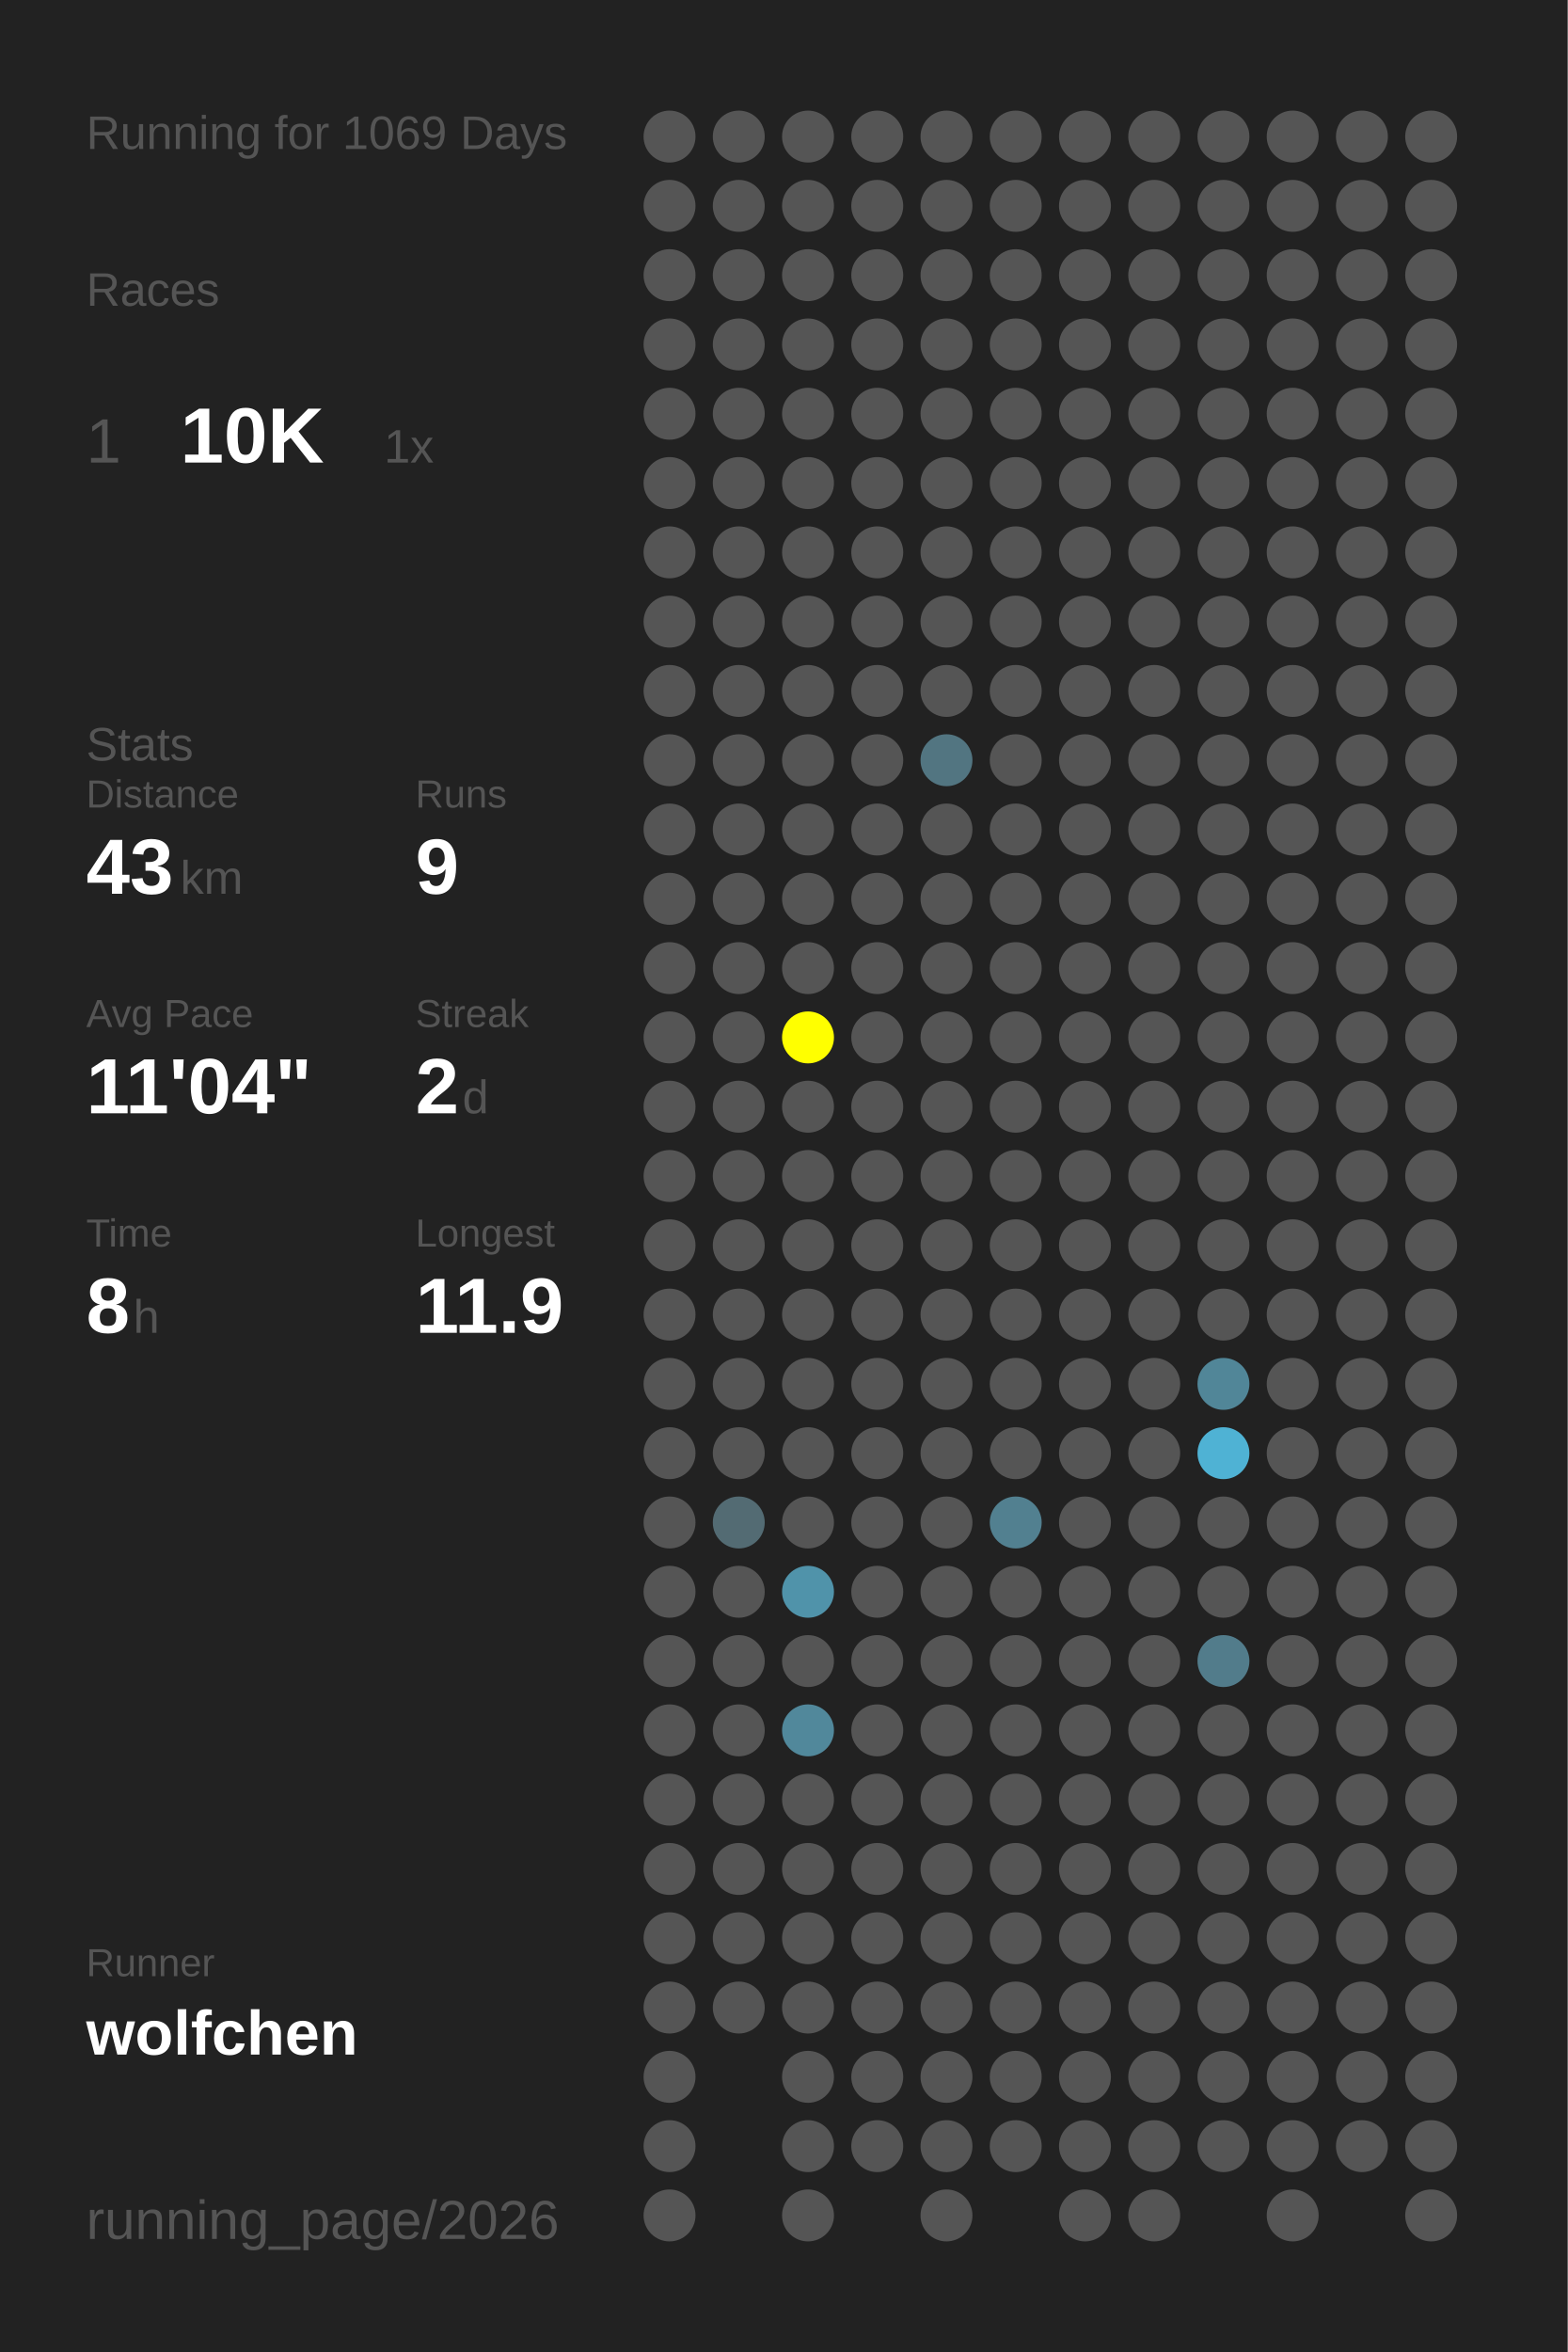
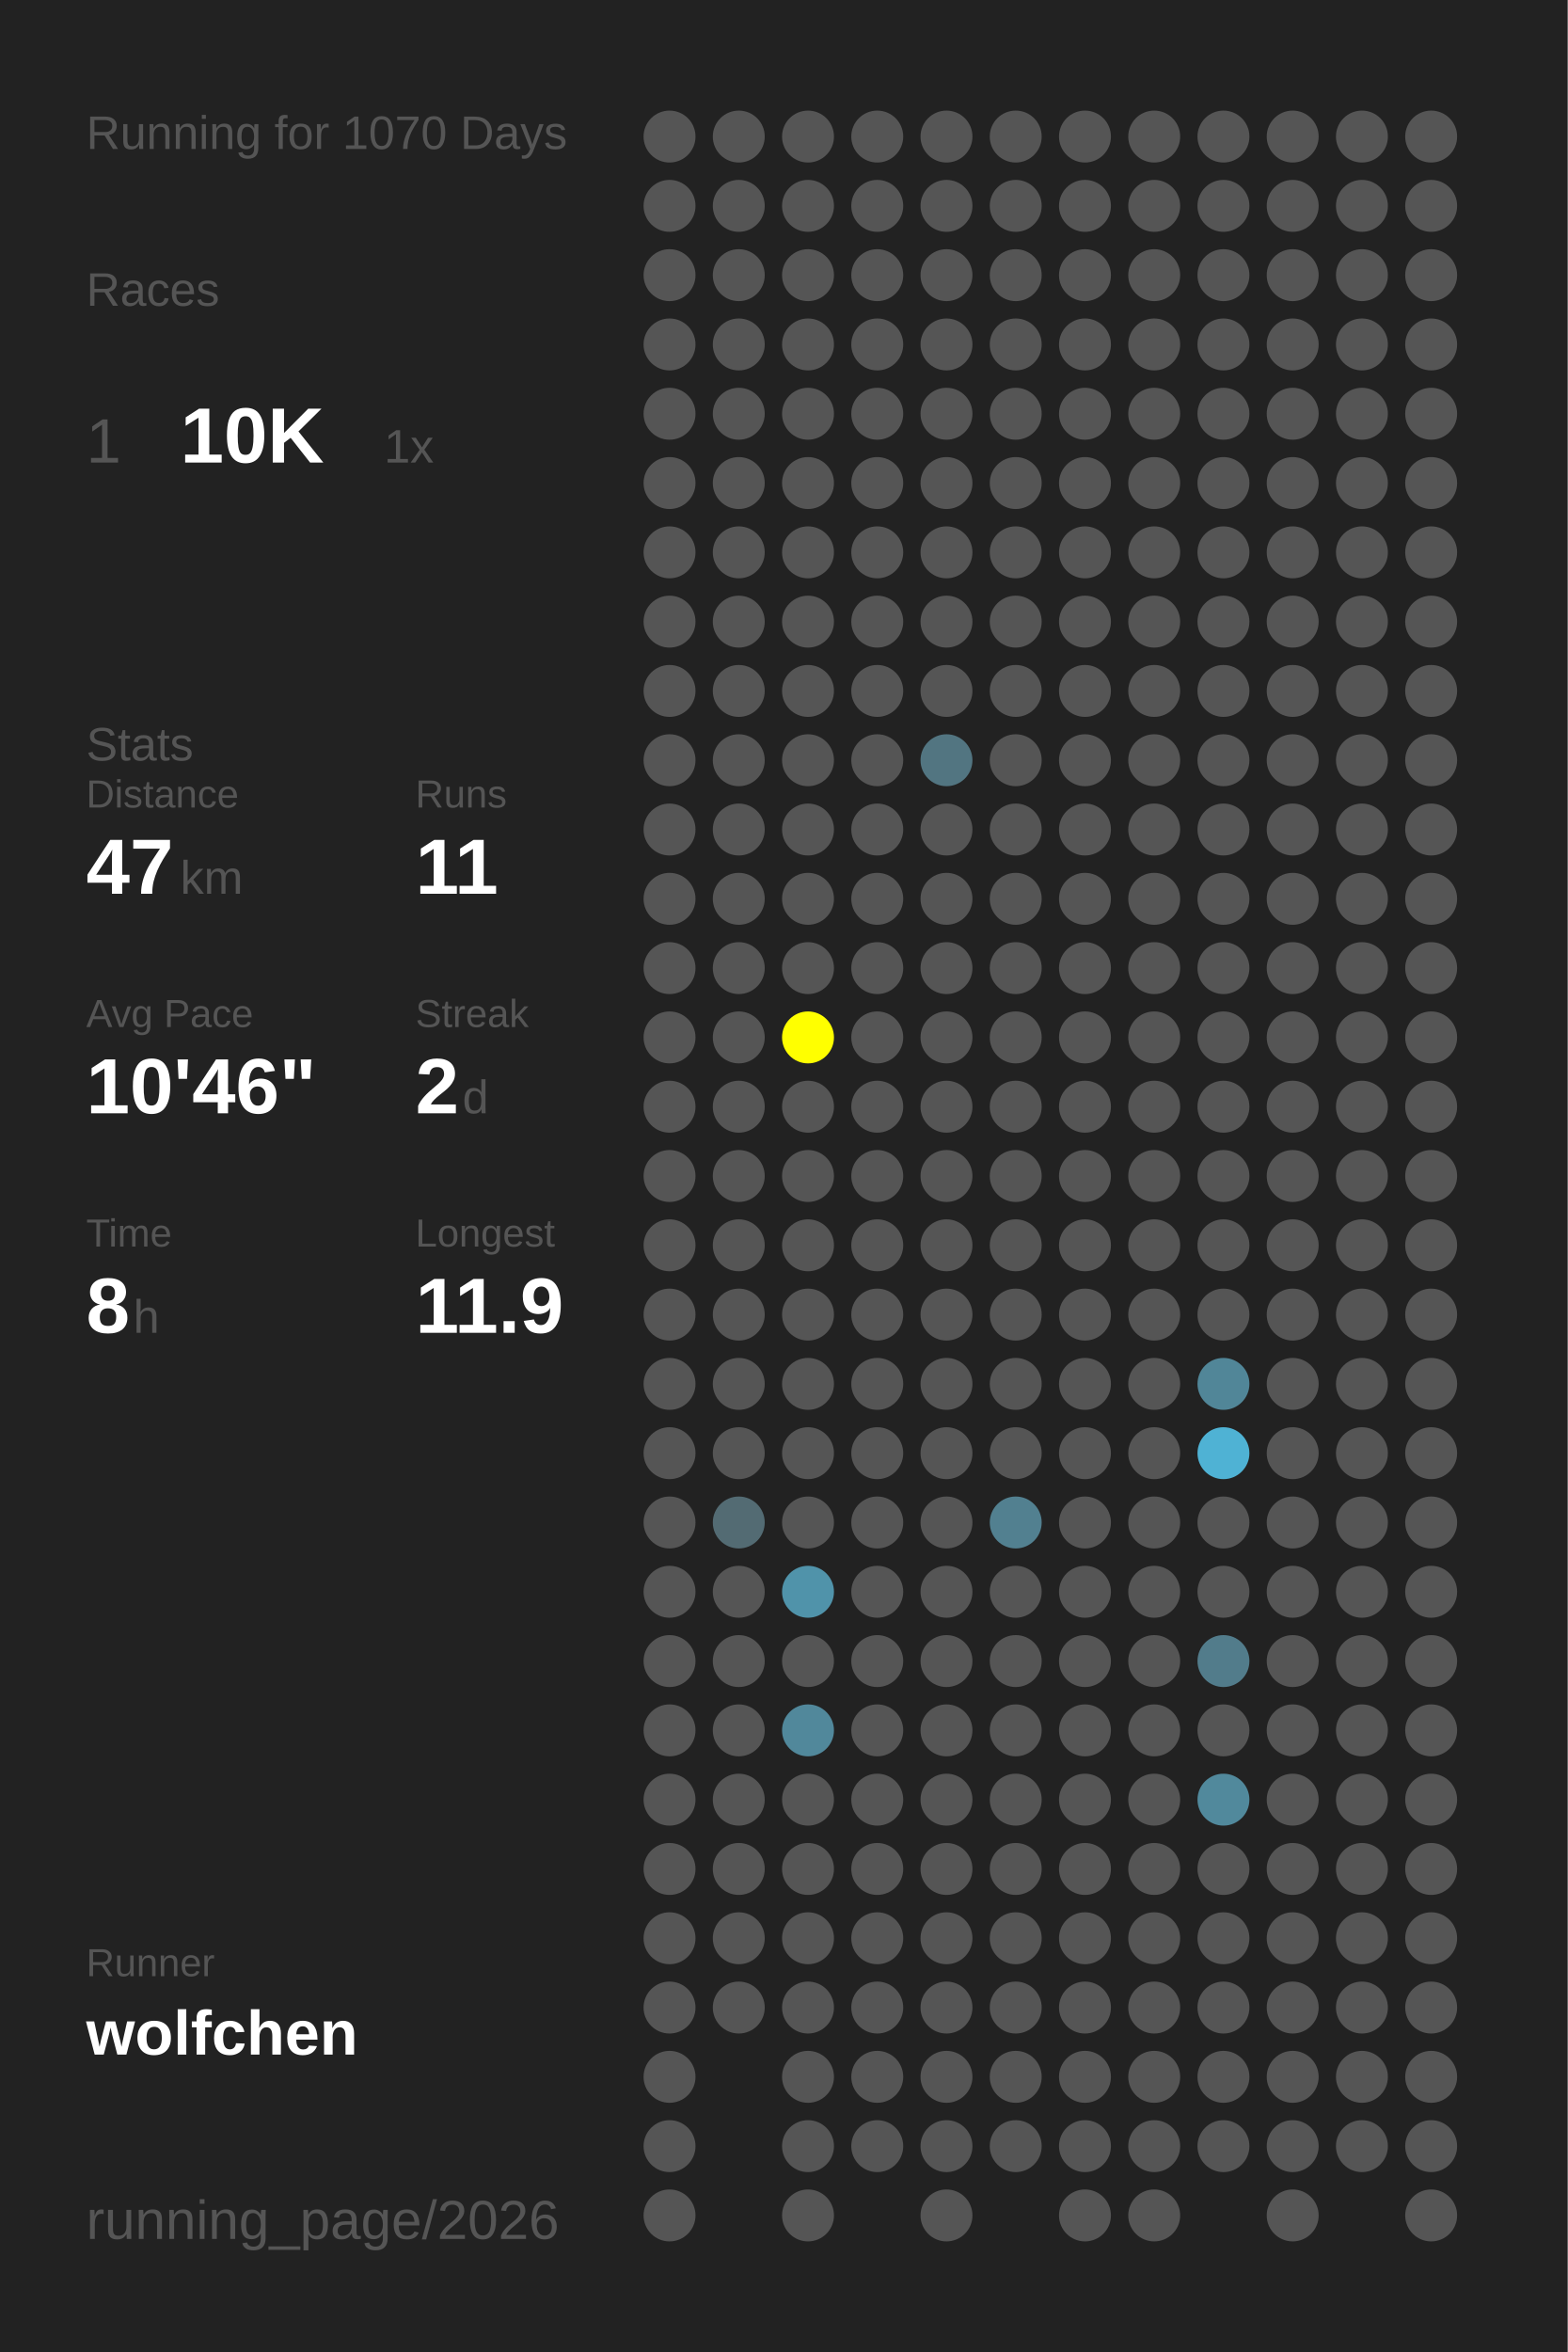
<svg xmlns="http://www.w3.org/2000/svg" baseProfile="full" height="300mm" version="1.1" viewBox="0,0,200,300" width="200mm">
  <defs />
  <rect fill="#222222" height="300" width="200" x="0" y="0" />
-   <text fill="#555555" style="font-size:6px; font-family:Arial;" x="11" y="19">Running for 1069 Days</text>
+   <text fill="#555555" style="font-size:6px; font-family:Arial;" x="11" y="19">Running for 1070 Days</text>
  <text fill="#555555" style="font-size:6px; font-family:Arial;" x="11" y="39">Races</text>
  <text fill="#555555" style="font-size:8px; font-family:Arial;" x="11" y="59">1</text>
  <text fill="#FFFFFF" style="font-size:10px; font-family:Arial; font-weight:bold;" x="23" y="59">10K</text>
  <text fill="#555555" style="font-size:6px; font-family:Arial;" x="49" y="59">1x</text>
  <text fill="#555555" style="font-size:6px; font-family:Arial;" x="11" y="97">Stats</text>
  <text fill="#555555" style="font-size:5px; font-family:Arial;" x="11" y="103">Distance</text>
-   <text fill="#FFFFFF" style="font-size:10px; font-family:Arial; font-weight:bold;" x="11" y="114">43</text>
+   <text fill="#FFFFFF" style="font-size:10px; font-family:Arial; font-weight:bold;" x="11" y="114">47</text>
  <text fill="#555555" style="font-size:6px; font-family:Arial;" x="23" y="114">km</text>
  <text fill="#555555" style="font-size:5px; font-family:Arial;" x="53" y="103">Runs</text>
-   <text fill="#FFFFFF" style="font-size:10px; font-family:Arial; font-weight:bold;" x="53" y="114">9</text>
+   <text fill="#FFFFFF" style="font-size:10px; font-family:Arial; font-weight:bold;" x="53" y="114">11</text>
  <text fill="#555555" style="font-size:5px; font-family:Arial;" x="11" y="131">Avg Pace</text>
-   <text fill="#FFFFFF" style="font-size:10px; font-family:Arial; font-weight:bold;" x="11" y="142">11'04"</text>
+   <text fill="#FFFFFF" style="font-size:10px; font-family:Arial; font-weight:bold;" x="11" y="142">10'46"</text>
  <text fill="#555555" style="font-size:5px; font-family:Arial;" x="53" y="131">Streak</text>
  <text fill="#FFFFFF" style="font-size:10px; font-family:Arial; font-weight:bold;" x="53" y="142">2</text>
  <text fill="#555555" style="font-size:6px; font-family:Arial;" x="59" y="142">d</text>
  <text fill="#555555" style="font-size:5px; font-family:Arial;" x="11" y="159">Time</text>
  <text fill="#FFFFFF" style="font-size:10px; font-family:Arial; font-weight:bold;" x="11" y="170">8</text>
  <text fill="#555555" style="font-size:6px; font-family:Arial;" x="17" y="170">h</text>
  <text fill="#555555" style="font-size:5px; font-family:Arial;" x="53" y="159">Longest</text>
  <text fill="#FFFFFF" style="font-size:10px; font-family:Arial; font-weight:bold;" x="53" y="170">11.9</text>
  <text fill="#555555" style="font-size:5px; font-family:Arial;" x="11" y="252.065">Runner</text>
  <text fill="#FFFFFF" style="font-size:8px; font-family:Arial; font-weight:bold;" x="11" y="262.065">wolfchen</text>
  <text fill="#555555" style="font-size:7px; font-family:Arial;" x="11" y="285.581">running_page/2026</text>
  <circle cx="85.417" cy="17.419" fill="#555555" r="3.312" />
  <circle cx="85.417" cy="26.258" fill="#555555" r="3.312" />
  <circle cx="85.417" cy="35.097" fill="#555555" r="3.312" />
  <circle cx="85.417" cy="43.935" fill="#555555" r="3.312" />
  <circle cx="85.417" cy="52.774" fill="#555555" r="3.312" />
  <circle cx="85.417" cy="61.613" fill="#555555" r="3.312" />
  <circle cx="85.417" cy="70.452" fill="#555555" r="3.312" />
  <circle cx="85.417" cy="79.29" fill="#555555" r="3.312" />
  <circle cx="85.417" cy="88.129" fill="#555555" r="3.312" />
  <circle cx="85.417" cy="96.968" fill="#555555" r="3.312" />
  <circle cx="85.417" cy="105.806" fill="#555555" r="3.312" />
  <circle cx="85.417" cy="114.645" fill="#555555" r="3.312" />
  <circle cx="85.417" cy="123.484" fill="#555555" r="3.312" />
  <circle cx="85.417" cy="132.323" fill="#555555" r="3.312" />
  <circle cx="85.417" cy="141.161" fill="#555555" r="3.312" />
  <circle cx="85.417" cy="150" fill="#555555" r="3.312" />
  <circle cx="85.417" cy="158.839" fill="#555555" r="3.312" />
  <circle cx="85.417" cy="167.677" fill="#555555" r="3.312" />
  <circle cx="85.417" cy="176.516" fill="#555555" r="3.312" />
  <circle cx="85.417" cy="185.355" fill="#555555" r="3.312" />
  <circle cx="85.417" cy="194.194" fill="#555555" r="3.312" />
  <circle cx="85.417" cy="203.032" fill="#555555" r="3.312" />
  <circle cx="85.417" cy="211.871" fill="#555555" r="3.312" />
  <circle cx="85.417" cy="220.71" fill="#555555" r="3.312" />
  <circle cx="85.417" cy="229.548" fill="#555555" r="3.312" />
  <circle cx="85.417" cy="238.387" fill="#555555" r="3.312" />
  <circle cx="85.417" cy="247.226" fill="#555555" r="3.312" />
  <circle cx="85.417" cy="256.065" fill="#555555" r="3.312" />
  <circle cx="85.417" cy="264.903" fill="#555555" r="3.312" />
  <circle cx="85.417" cy="273.742" fill="#555555" r="3.312" />
  <circle cx="85.417" cy="282.581" fill="#555555" r="3.312" />
  <circle cx="94.25" cy="17.419" fill="#555555" r="3.312" />
  <circle cx="94.25" cy="26.258" fill="#555555" r="3.312" />
  <circle cx="94.25" cy="35.097" fill="#555555" r="3.312" />
  <circle cx="94.25" cy="43.935" fill="#555555" r="3.312" />
  <circle cx="94.25" cy="52.774" fill="#555555" r="3.312" />
  <circle cx="94.25" cy="61.613" fill="#555555" r="3.312" />
  <circle cx="94.25" cy="70.452" fill="#555555" r="3.312" />
  <circle cx="94.25" cy="79.29" fill="#555555" r="3.312" />
  <circle cx="94.25" cy="88.129" fill="#555555" r="3.312" />
  <circle cx="94.25" cy="96.968" fill="#555555" r="3.312" />
  <circle cx="94.25" cy="105.806" fill="#555555" r="3.312" />
  <circle cx="94.25" cy="114.645" fill="#555555" r="3.312" />
  <circle cx="94.25" cy="123.484" fill="#555555" r="3.312" />
  <circle cx="94.25" cy="132.323" fill="#555555" r="3.312" />
  <circle cx="94.25" cy="141.161" fill="#555555" r="3.312" />
  <circle cx="94.25" cy="150" fill="#555555" r="3.312" />
  <circle cx="94.25" cy="158.839" fill="#555555" r="3.312" />
  <circle cx="94.25" cy="167.677" fill="#555555" r="3.312" />
  <circle cx="94.25" cy="176.516" fill="#555555" r="3.312" />
  <circle cx="94.25" cy="185.355" fill="#555555" r="3.312" />
  <circle cx="94.25" cy="194.194" fill="#536b73" r="3.312" />
  <circle cx="94.25" cy="203.032" fill="#555555" r="3.312" />
  <circle cx="94.25" cy="211.871" fill="#555555" r="3.312" />
  <circle cx="94.25" cy="220.71" fill="#555555" r="3.312" />
  <circle cx="94.25" cy="229.548" fill="#555555" r="3.312" />
  <circle cx="94.25" cy="238.387" fill="#555555" r="3.312" />
  <circle cx="94.25" cy="247.226" fill="#555555" r="3.312" />
  <circle cx="94.25" cy="256.065" fill="#555555" r="3.312" />
  <circle cx="103.083" cy="17.419" fill="#555555" r="3.312" />
  <circle cx="103.083" cy="26.258" fill="#555555" r="3.312" />
  <circle cx="103.083" cy="35.097" fill="#555555" r="3.312" />
  <circle cx="103.083" cy="43.935" fill="#555555" r="3.312" />
  <circle cx="103.083" cy="52.774" fill="#555555" r="3.312" />
  <circle cx="103.083" cy="61.613" fill="#555555" r="3.312" />
  <circle cx="103.083" cy="70.452" fill="#555555" r="3.312" />
  <circle cx="103.083" cy="79.29" fill="#555555" r="3.312" />
  <circle cx="103.083" cy="88.129" fill="#555555" r="3.312" />
  <circle cx="103.083" cy="96.968" fill="#555555" r="3.312" />
  <circle cx="103.083" cy="105.806" fill="#555555" r="3.312" />
  <circle cx="103.083" cy="114.645" fill="#555555" r="3.312" />
  <circle cx="103.083" cy="123.484" fill="#555555" r="3.312" />
  <circle cx="103.083" cy="132.323" fill="#FFFF00" r="3.312" />
  <circle cx="103.083" cy="141.161" fill="#555555" r="3.312" />
  <circle cx="103.083" cy="150" fill="#555555" r="3.312" />
  <circle cx="103.083" cy="158.839" fill="#555555" r="3.312" />
  <circle cx="103.083" cy="167.677" fill="#555555" r="3.312" />
  <circle cx="103.083" cy="176.516" fill="#555555" r="3.312" />
  <circle cx="103.083" cy="185.355" fill="#555555" r="3.312" />
  <circle cx="103.083" cy="194.194" fill="#555555" r="3.312" />
  <circle cx="103.083" cy="203.032" fill="#5093aa" r="3.312" />
  <circle cx="103.083" cy="211.871" fill="#555555" r="3.312" />
  <circle cx="103.083" cy="220.71" fill="#51889b" r="3.312" />
  <circle cx="103.083" cy="229.548" fill="#555555" r="3.312" />
  <circle cx="103.083" cy="238.387" fill="#555555" r="3.312" />
  <circle cx="103.083" cy="247.226" fill="#555555" r="3.312" />
  <circle cx="103.083" cy="256.065" fill="#555555" r="3.312" />
  <circle cx="103.083" cy="264.903" fill="#555555" r="3.312" />
  <circle cx="103.083" cy="273.742" fill="#555555" r="3.312" />
  <circle cx="103.083" cy="282.581" fill="#555555" r="3.312" />
  <circle cx="111.917" cy="17.419" fill="#555555" r="3.312" />
  <circle cx="111.917" cy="26.258" fill="#555555" r="3.312" />
  <circle cx="111.917" cy="35.097" fill="#555555" r="3.312" />
  <circle cx="111.917" cy="43.935" fill="#555555" r="3.312" />
  <circle cx="111.917" cy="52.774" fill="#555555" r="3.312" />
  <circle cx="111.917" cy="61.613" fill="#555555" r="3.312" />
  <circle cx="111.917" cy="70.452" fill="#555555" r="3.312" />
  <circle cx="111.917" cy="79.29" fill="#555555" r="3.312" />
  <circle cx="111.917" cy="88.129" fill="#555555" r="3.312" />
  <circle cx="111.917" cy="96.968" fill="#555555" r="3.312" />
  <circle cx="111.917" cy="105.806" fill="#555555" r="3.312" />
  <circle cx="111.917" cy="114.645" fill="#555555" r="3.312" />
  <circle cx="111.917" cy="123.484" fill="#555555" r="3.312" />
  <circle cx="111.917" cy="132.323" fill="#555555" r="3.312" />
  <circle cx="111.917" cy="141.161" fill="#555555" r="3.312" />
  <circle cx="111.917" cy="150" fill="#555555" r="3.312" />
  <circle cx="111.917" cy="158.839" fill="#555555" r="3.312" />
  <circle cx="111.917" cy="167.677" fill="#555555" r="3.312" />
  <circle cx="111.917" cy="176.516" fill="#555555" r="3.312" />
  <circle cx="111.917" cy="185.355" fill="#555555" r="3.312" />
  <circle cx="111.917" cy="194.194" fill="#555555" r="3.312" />
  <circle cx="111.917" cy="203.032" fill="#555555" r="3.312" />
  <circle cx="111.917" cy="211.871" fill="#555555" r="3.312" />
  <circle cx="111.917" cy="220.71" fill="#555555" r="3.312" />
  <circle cx="111.917" cy="229.548" fill="#555555" r="3.312" />
  <circle cx="111.917" cy="238.387" fill="#555555" r="3.312" />
  <circle cx="111.917" cy="247.226" fill="#555555" r="3.312" />
  <circle cx="111.917" cy="256.065" fill="#555555" r="3.312" />
  <circle cx="111.917" cy="264.903" fill="#555555" r="3.312" />
  <circle cx="111.917" cy="273.742" fill="#555555" r="3.312" />
  <circle cx="120.75" cy="17.419" fill="#555555" r="3.312" />
  <circle cx="120.75" cy="26.258" fill="#555555" r="3.312" />
  <circle cx="120.75" cy="35.097" fill="#555555" r="3.312" />
  <circle cx="120.75" cy="43.935" fill="#555555" r="3.312" />
  <circle cx="120.75" cy="52.774" fill="#555555" r="3.312" />
  <circle cx="120.75" cy="61.613" fill="#555555" r="3.312" />
  <circle cx="120.75" cy="70.452" fill="#555555" r="3.312" />
  <circle cx="120.75" cy="79.29" fill="#555555" r="3.312" />
  <circle cx="120.75" cy="88.129" fill="#555555" r="3.312" />
  <circle cx="120.75" cy="96.968" fill="#527581" r="3.312" />
  <circle cx="120.75" cy="105.806" fill="#555555" r="3.312" />
  <circle cx="120.75" cy="114.645" fill="#555555" r="3.312" />
  <circle cx="120.75" cy="123.484" fill="#555555" r="3.312" />
  <circle cx="120.75" cy="132.323" fill="#555555" r="3.312" />
  <circle cx="120.75" cy="141.161" fill="#555555" r="3.312" />
  <circle cx="120.75" cy="150" fill="#555555" r="3.312" />
  <circle cx="120.75" cy="158.839" fill="#555555" r="3.312" />
  <circle cx="120.75" cy="167.677" fill="#555555" r="3.312" />
  <circle cx="120.75" cy="176.516" fill="#555555" r="3.312" />
  <circle cx="120.75" cy="185.355" fill="#555555" r="3.312" />
  <circle cx="120.75" cy="194.194" fill="#555555" r="3.312" />
  <circle cx="120.75" cy="203.032" fill="#555555" r="3.312" />
  <circle cx="120.75" cy="211.871" fill="#555555" r="3.312" />
  <circle cx="120.75" cy="220.71" fill="#555555" r="3.312" />
  <circle cx="120.75" cy="229.548" fill="#555555" r="3.312" />
  <circle cx="120.75" cy="238.387" fill="#555555" r="3.312" />
  <circle cx="120.75" cy="247.226" fill="#555555" r="3.312" />
  <circle cx="120.75" cy="256.065" fill="#555555" r="3.312" />
  <circle cx="120.75" cy="264.903" fill="#555555" r="3.312" />
  <circle cx="120.75" cy="273.742" fill="#555555" r="3.312" />
  <circle cx="120.75" cy="282.581" fill="#555555" r="3.312" />
  <circle cx="129.583" cy="17.419" fill="#555555" r="3.312" />
  <circle cx="129.583" cy="26.258" fill="#555555" r="3.312" />
  <circle cx="129.583" cy="35.097" fill="#555555" r="3.312" />
  <circle cx="129.583" cy="43.935" fill="#555555" r="3.312" />
  <circle cx="129.583" cy="52.774" fill="#555555" r="3.312" />
  <circle cx="129.583" cy="61.613" fill="#555555" r="3.312" />
  <circle cx="129.583" cy="70.452" fill="#555555" r="3.312" />
  <circle cx="129.583" cy="79.29" fill="#555555" r="3.312" />
  <circle cx="129.583" cy="88.129" fill="#555555" r="3.312" />
  <circle cx="129.583" cy="96.968" fill="#555555" r="3.312" />
  <circle cx="129.583" cy="105.806" fill="#555555" r="3.312" />
  <circle cx="129.583" cy="114.645" fill="#555555" r="3.312" />
  <circle cx="129.583" cy="123.484" fill="#555555" r="3.312" />
  <circle cx="129.583" cy="132.323" fill="#555555" r="3.312" />
  <circle cx="129.583" cy="141.161" fill="#555555" r="3.312" />
  <circle cx="129.583" cy="150" fill="#555555" r="3.312" />
  <circle cx="129.583" cy="158.839" fill="#555555" r="3.312" />
  <circle cx="129.583" cy="167.677" fill="#555555" r="3.312" />
  <circle cx="129.583" cy="176.516" fill="#555555" r="3.312" />
  <circle cx="129.583" cy="185.355" fill="#555555" r="3.312" />
  <circle cx="129.583" cy="194.194" fill="#528090" r="3.312" />
  <circle cx="129.583" cy="203.032" fill="#555555" r="3.312" />
  <circle cx="129.583" cy="211.871" fill="#555555" r="3.312" />
  <circle cx="129.583" cy="220.71" fill="#555555" r="3.312" />
  <circle cx="129.583" cy="229.548" fill="#555555" r="3.312" />
  <circle cx="129.583" cy="238.387" fill="#555555" r="3.312" />
  <circle cx="129.583" cy="247.226" fill="#555555" r="3.312" />
  <circle cx="129.583" cy="256.065" fill="#555555" r="3.312" />
  <circle cx="129.583" cy="264.903" fill="#555555" r="3.312" />
  <circle cx="129.583" cy="273.742" fill="#555555" r="3.312" />
  <circle cx="138.417" cy="17.419" fill="#555555" r="3.312" />
  <circle cx="138.417" cy="26.258" fill="#555555" r="3.312" />
  <circle cx="138.417" cy="35.097" fill="#555555" r="3.312" />
  <circle cx="138.417" cy="43.935" fill="#555555" r="3.312" />
  <circle cx="138.417" cy="52.774" fill="#555555" r="3.312" />
  <circle cx="138.417" cy="61.613" fill="#555555" r="3.312" />
  <circle cx="138.417" cy="70.452" fill="#555555" r="3.312" />
  <circle cx="138.417" cy="79.29" fill="#555555" r="3.312" />
  <circle cx="138.417" cy="88.129" fill="#555555" r="3.312" />
  <circle cx="138.417" cy="96.968" fill="#555555" r="3.312" />
  <circle cx="138.417" cy="105.806" fill="#555555" r="3.312" />
  <circle cx="138.417" cy="114.645" fill="#555555" r="3.312" />
  <circle cx="138.417" cy="123.484" fill="#555555" r="3.312" />
  <circle cx="138.417" cy="132.323" fill="#555555" r="3.312" />
  <circle cx="138.417" cy="141.161" fill="#555555" r="3.312" />
  <circle cx="138.417" cy="150" fill="#555555" r="3.312" />
  <circle cx="138.417" cy="158.839" fill="#555555" r="3.312" />
  <circle cx="138.417" cy="167.677" fill="#555555" r="3.312" />
  <circle cx="138.417" cy="176.516" fill="#555555" r="3.312" />
  <circle cx="138.417" cy="185.355" fill="#555555" r="3.312" />
  <circle cx="138.417" cy="194.194" fill="#555555" r="3.312" />
  <circle cx="138.417" cy="203.032" fill="#555555" r="3.312" />
  <circle cx="138.417" cy="211.871" fill="#555555" r="3.312" />
  <circle cx="138.417" cy="220.71" fill="#555555" r="3.312" />
  <circle cx="138.417" cy="229.548" fill="#555555" r="3.312" />
  <circle cx="138.417" cy="238.387" fill="#555555" r="3.312" />
  <circle cx="138.417" cy="247.226" fill="#555555" r="3.312" />
  <circle cx="138.417" cy="256.065" fill="#555555" r="3.312" />
  <circle cx="138.417" cy="264.903" fill="#555555" r="3.312" />
  <circle cx="138.417" cy="273.742" fill="#555555" r="3.312" />
  <circle cx="138.417" cy="282.581" fill="#555555" r="3.312" />
  <circle cx="147.25" cy="17.419" fill="#555555" r="3.312" />
  <circle cx="147.25" cy="26.258" fill="#555555" r="3.312" />
  <circle cx="147.25" cy="35.097" fill="#555555" r="3.312" />
  <circle cx="147.25" cy="43.935" fill="#555555" r="3.312" />
  <circle cx="147.25" cy="52.774" fill="#555555" r="3.312" />
  <circle cx="147.25" cy="61.613" fill="#555555" r="3.312" />
  <circle cx="147.25" cy="70.452" fill="#555555" r="3.312" />
  <circle cx="147.25" cy="79.29" fill="#555555" r="3.312" />
  <circle cx="147.25" cy="88.129" fill="#555555" r="3.312" />
  <circle cx="147.25" cy="96.968" fill="#555555" r="3.312" />
  <circle cx="147.25" cy="105.806" fill="#555555" r="3.312" />
  <circle cx="147.25" cy="114.645" fill="#555555" r="3.312" />
  <circle cx="147.25" cy="123.484" fill="#555555" r="3.312" />
  <circle cx="147.25" cy="132.323" fill="#555555" r="3.312" />
  <circle cx="147.25" cy="141.161" fill="#555555" r="3.312" />
  <circle cx="147.25" cy="150" fill="#555555" r="3.312" />
  <circle cx="147.25" cy="158.839" fill="#555555" r="3.312" />
  <circle cx="147.25" cy="167.677" fill="#555555" r="3.312" />
  <circle cx="147.25" cy="176.516" fill="#555555" r="3.312" />
  <circle cx="147.25" cy="185.355" fill="#555555" r="3.312" />
  <circle cx="147.25" cy="194.194" fill="#555555" r="3.312" />
  <circle cx="147.25" cy="203.032" fill="#555555" r="3.312" />
  <circle cx="147.25" cy="211.871" fill="#555555" r="3.312" />
  <circle cx="147.25" cy="220.71" fill="#555555" r="3.312" />
  <circle cx="147.25" cy="229.548" fill="#555555" r="3.312" />
  <circle cx="147.25" cy="238.387" fill="#555555" r="3.312" />
  <circle cx="147.25" cy="247.226" fill="#555555" r="3.312" />
  <circle cx="147.25" cy="256.065" fill="#555555" r="3.312" />
  <circle cx="147.25" cy="264.903" fill="#555555" r="3.312" />
  <circle cx="147.25" cy="273.742" fill="#555555" r="3.312" />
  <circle cx="147.25" cy="282.581" fill="#555555" r="3.312" />
  <circle cx="156.083" cy="17.419" fill="#555555" r="3.312" />
  <circle cx="156.083" cy="26.258" fill="#555555" r="3.312" />
  <circle cx="156.083" cy="35.097" fill="#555555" r="3.312" />
  <circle cx="156.083" cy="43.935" fill="#555555" r="3.312" />
  <circle cx="156.083" cy="52.774" fill="#555555" r="3.312" />
  <circle cx="156.083" cy="61.613" fill="#555555" r="3.312" />
  <circle cx="156.083" cy="70.452" fill="#555555" r="3.312" />
  <circle cx="156.083" cy="79.29" fill="#555555" r="3.312" />
  <circle cx="156.083" cy="88.129" fill="#555555" r="3.312" />
  <circle cx="156.083" cy="96.968" fill="#555555" r="3.312" />
  <circle cx="156.083" cy="105.806" fill="#555555" r="3.312" />
  <circle cx="156.083" cy="114.645" fill="#555555" r="3.312" />
  <circle cx="156.083" cy="123.484" fill="#555555" r="3.312" />
  <circle cx="156.083" cy="132.323" fill="#555555" r="3.312" />
  <circle cx="156.083" cy="141.161" fill="#555555" r="3.312" />
  <circle cx="156.083" cy="150" fill="#555555" r="3.312" />
  <circle cx="156.083" cy="158.839" fill="#555555" r="3.312" />
  <circle cx="156.083" cy="167.677" fill="#555555" r="3.312" />
  <circle cx="156.083" cy="176.516" fill="#518698" r="3.312" />
  <circle cx="156.083" cy="185.355" fill="#4fb2d4" r="3.312" />
  <circle cx="156.083" cy="194.194" fill="#555555" r="3.312" />
  <circle cx="156.083" cy="203.032" fill="#555555" r="3.312" />
  <circle cx="156.083" cy="211.871" fill="#527c8b" r="3.312" />
  <circle cx="156.083" cy="220.71" fill="#555555" r="3.312" />
-   <circle cx="156.083" cy="229.548" fill="#555555" r="3.312" />
+   <circle cx="156.083" cy="229.548" fill="#51899c" r="3.312" />
  <circle cx="156.083" cy="238.387" fill="#555555" r="3.312" />
  <circle cx="156.083" cy="247.226" fill="#555555" r="3.312" />
  <circle cx="156.083" cy="256.065" fill="#555555" r="3.312" />
  <circle cx="156.083" cy="264.903" fill="#555555" r="3.312" />
  <circle cx="156.083" cy="273.742" fill="#555555" r="3.312" />
  <circle cx="164.917" cy="17.419" fill="#555555" r="3.312" />
  <circle cx="164.917" cy="26.258" fill="#555555" r="3.312" />
  <circle cx="164.917" cy="35.097" fill="#555555" r="3.312" />
  <circle cx="164.917" cy="43.935" fill="#555555" r="3.312" />
  <circle cx="164.917" cy="52.774" fill="#555555" r="3.312" />
  <circle cx="164.917" cy="61.613" fill="#555555" r="3.312" />
  <circle cx="164.917" cy="70.452" fill="#555555" r="3.312" />
  <circle cx="164.917" cy="79.29" fill="#555555" r="3.312" />
  <circle cx="164.917" cy="88.129" fill="#555555" r="3.312" />
  <circle cx="164.917" cy="96.968" fill="#555555" r="3.312" />
  <circle cx="164.917" cy="105.806" fill="#555555" r="3.312" />
  <circle cx="164.917" cy="114.645" fill="#555555" r="3.312" />
  <circle cx="164.917" cy="123.484" fill="#555555" r="3.312" />
  <circle cx="164.917" cy="132.323" fill="#555555" r="3.312" />
  <circle cx="164.917" cy="141.161" fill="#555555" r="3.312" />
  <circle cx="164.917" cy="150" fill="#555555" r="3.312" />
  <circle cx="164.917" cy="158.839" fill="#555555" r="3.312" />
  <circle cx="164.917" cy="167.677" fill="#555555" r="3.312" />
  <circle cx="164.917" cy="176.516" fill="#555555" r="3.312" />
  <circle cx="164.917" cy="185.355" fill="#555555" r="3.312" />
  <circle cx="164.917" cy="194.194" fill="#555555" r="3.312" />
  <circle cx="164.917" cy="203.032" fill="#555555" r="3.312" />
  <circle cx="164.917" cy="211.871" fill="#555555" r="3.312" />
  <circle cx="164.917" cy="220.71" fill="#555555" r="3.312" />
  <circle cx="164.917" cy="229.548" fill="#555555" r="3.312" />
  <circle cx="164.917" cy="238.387" fill="#555555" r="3.312" />
  <circle cx="164.917" cy="247.226" fill="#555555" r="3.312" />
  <circle cx="164.917" cy="256.065" fill="#555555" r="3.312" />
  <circle cx="164.917" cy="264.903" fill="#555555" r="3.312" />
  <circle cx="164.917" cy="273.742" fill="#555555" r="3.312" />
  <circle cx="164.917" cy="282.581" fill="#555555" r="3.312" />
  <circle cx="173.75" cy="17.419" fill="#555555" r="3.312" />
  <circle cx="173.75" cy="26.258" fill="#555555" r="3.312" />
  <circle cx="173.75" cy="35.097" fill="#555555" r="3.312" />
  <circle cx="173.75" cy="43.935" fill="#555555" r="3.312" />
  <circle cx="173.75" cy="52.774" fill="#555555" r="3.312" />
  <circle cx="173.75" cy="61.613" fill="#555555" r="3.312" />
  <circle cx="173.75" cy="70.452" fill="#555555" r="3.312" />
  <circle cx="173.75" cy="79.29" fill="#555555" r="3.312" />
  <circle cx="173.75" cy="88.129" fill="#555555" r="3.312" />
  <circle cx="173.75" cy="96.968" fill="#555555" r="3.312" />
  <circle cx="173.75" cy="105.806" fill="#555555" r="3.312" />
  <circle cx="173.75" cy="114.645" fill="#555555" r="3.312" />
  <circle cx="173.75" cy="123.484" fill="#555555" r="3.312" />
  <circle cx="173.75" cy="132.323" fill="#555555" r="3.312" />
  <circle cx="173.75" cy="141.161" fill="#555555" r="3.312" />
  <circle cx="173.75" cy="150" fill="#555555" r="3.312" />
  <circle cx="173.75" cy="158.839" fill="#555555" r="3.312" />
  <circle cx="173.75" cy="167.677" fill="#555555" r="3.312" />
  <circle cx="173.75" cy="176.516" fill="#555555" r="3.312" />
  <circle cx="173.75" cy="185.355" fill="#555555" r="3.312" />
  <circle cx="173.75" cy="194.194" fill="#555555" r="3.312" />
  <circle cx="173.75" cy="203.032" fill="#555555" r="3.312" />
  <circle cx="173.75" cy="211.871" fill="#555555" r="3.312" />
  <circle cx="173.75" cy="220.71" fill="#555555" r="3.312" />
  <circle cx="173.75" cy="229.548" fill="#555555" r="3.312" />
  <circle cx="173.75" cy="238.387" fill="#555555" r="3.312" />
  <circle cx="173.75" cy="247.226" fill="#555555" r="3.312" />
  <circle cx="173.75" cy="256.065" fill="#555555" r="3.312" />
  <circle cx="173.75" cy="264.903" fill="#555555" r="3.312" />
  <circle cx="173.75" cy="273.742" fill="#555555" r="3.312" />
  <circle cx="182.583" cy="17.419" fill="#555555" r="3.312" />
  <circle cx="182.583" cy="26.258" fill="#555555" r="3.312" />
  <circle cx="182.583" cy="35.097" fill="#555555" r="3.312" />
  <circle cx="182.583" cy="43.935" fill="#555555" r="3.312" />
  <circle cx="182.583" cy="52.774" fill="#555555" r="3.312" />
  <circle cx="182.583" cy="61.613" fill="#555555" r="3.312" />
  <circle cx="182.583" cy="70.452" fill="#555555" r="3.312" />
  <circle cx="182.583" cy="79.29" fill="#555555" r="3.312" />
  <circle cx="182.583" cy="88.129" fill="#555555" r="3.312" />
  <circle cx="182.583" cy="96.968" fill="#555555" r="3.312" />
  <circle cx="182.583" cy="105.806" fill="#555555" r="3.312" />
  <circle cx="182.583" cy="114.645" fill="#555555" r="3.312" />
  <circle cx="182.583" cy="123.484" fill="#555555" r="3.312" />
  <circle cx="182.583" cy="132.323" fill="#555555" r="3.312" />
  <circle cx="182.583" cy="141.161" fill="#555555" r="3.312" />
  <circle cx="182.583" cy="150" fill="#555555" r="3.312" />
  <circle cx="182.583" cy="158.839" fill="#555555" r="3.312" />
  <circle cx="182.583" cy="167.677" fill="#555555" r="3.312" />
  <circle cx="182.583" cy="176.516" fill="#555555" r="3.312" />
  <circle cx="182.583" cy="185.355" fill="#555555" r="3.312" />
  <circle cx="182.583" cy="194.194" fill="#555555" r="3.312" />
  <circle cx="182.583" cy="203.032" fill="#555555" r="3.312" />
  <circle cx="182.583" cy="211.871" fill="#555555" r="3.312" />
  <circle cx="182.583" cy="220.71" fill="#555555" r="3.312" />
  <circle cx="182.583" cy="229.548" fill="#555555" r="3.312" />
  <circle cx="182.583" cy="238.387" fill="#555555" r="3.312" />
  <circle cx="182.583" cy="247.226" fill="#555555" r="3.312" />
  <circle cx="182.583" cy="256.065" fill="#555555" r="3.312" />
  <circle cx="182.583" cy="264.903" fill="#555555" r="3.312" />
  <circle cx="182.583" cy="273.742" fill="#555555" r="3.312" />
  <circle cx="182.583" cy="282.581" fill="#555555" r="3.312" />
</svg>
